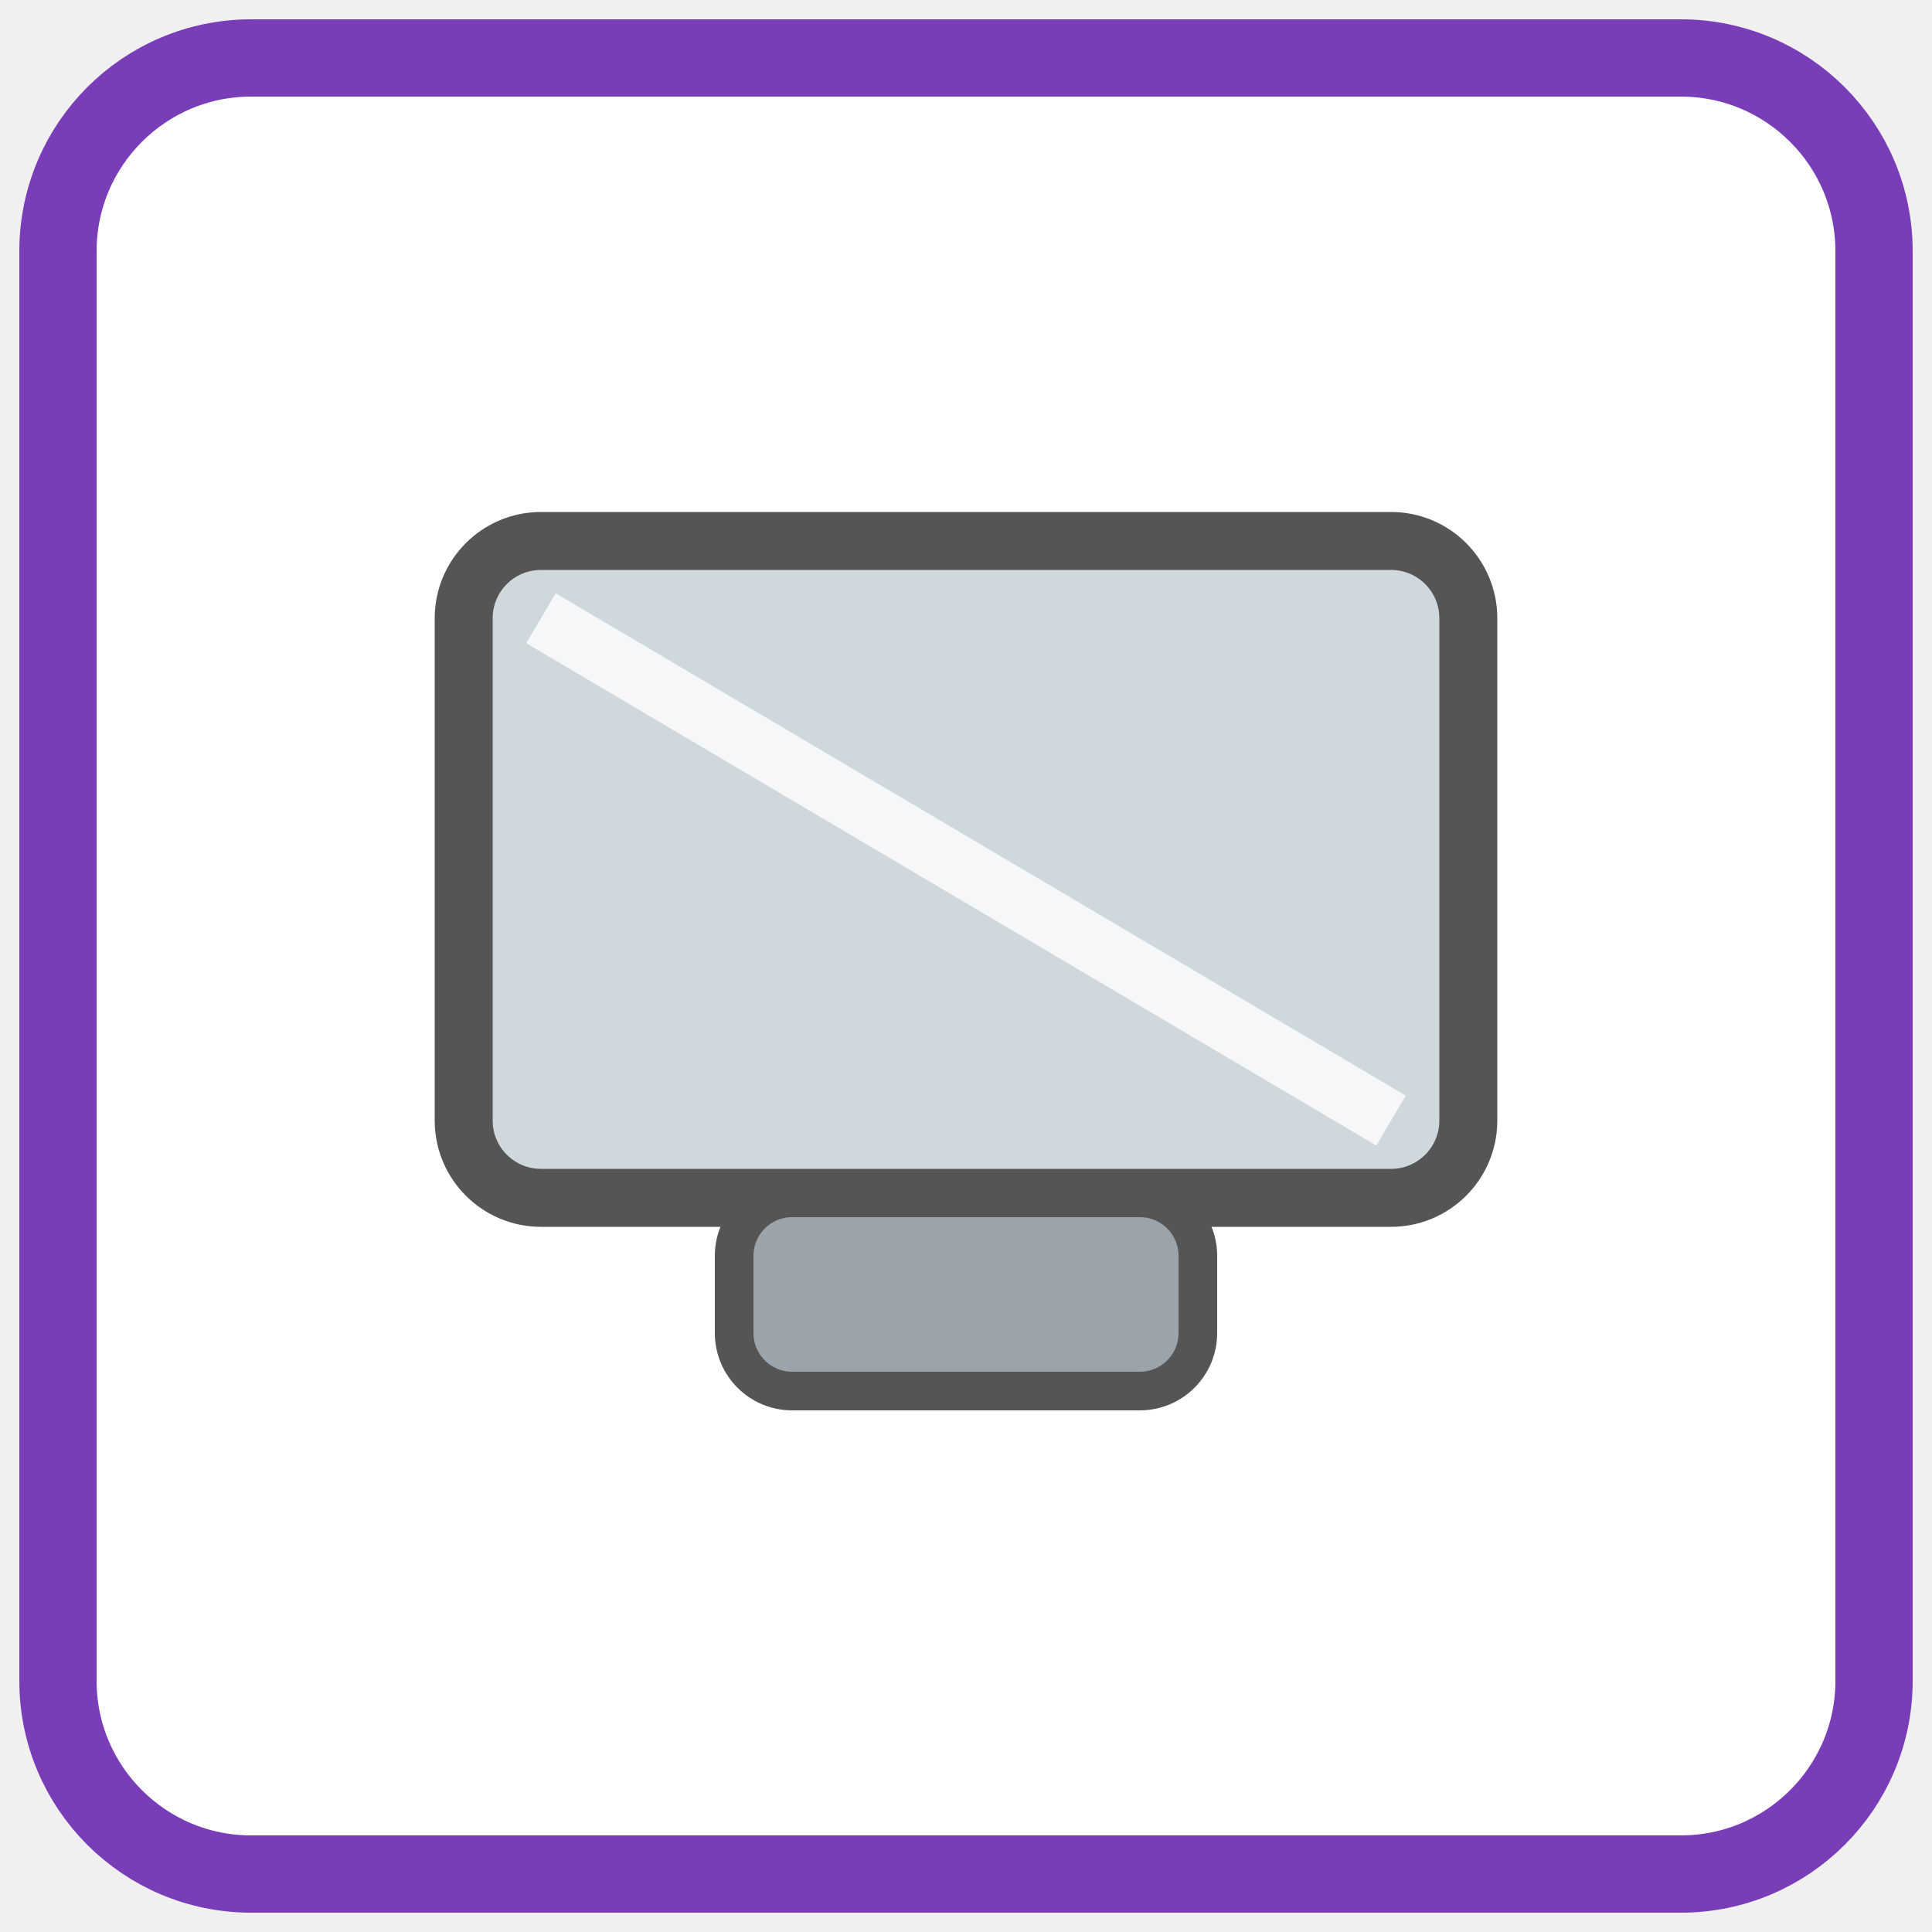
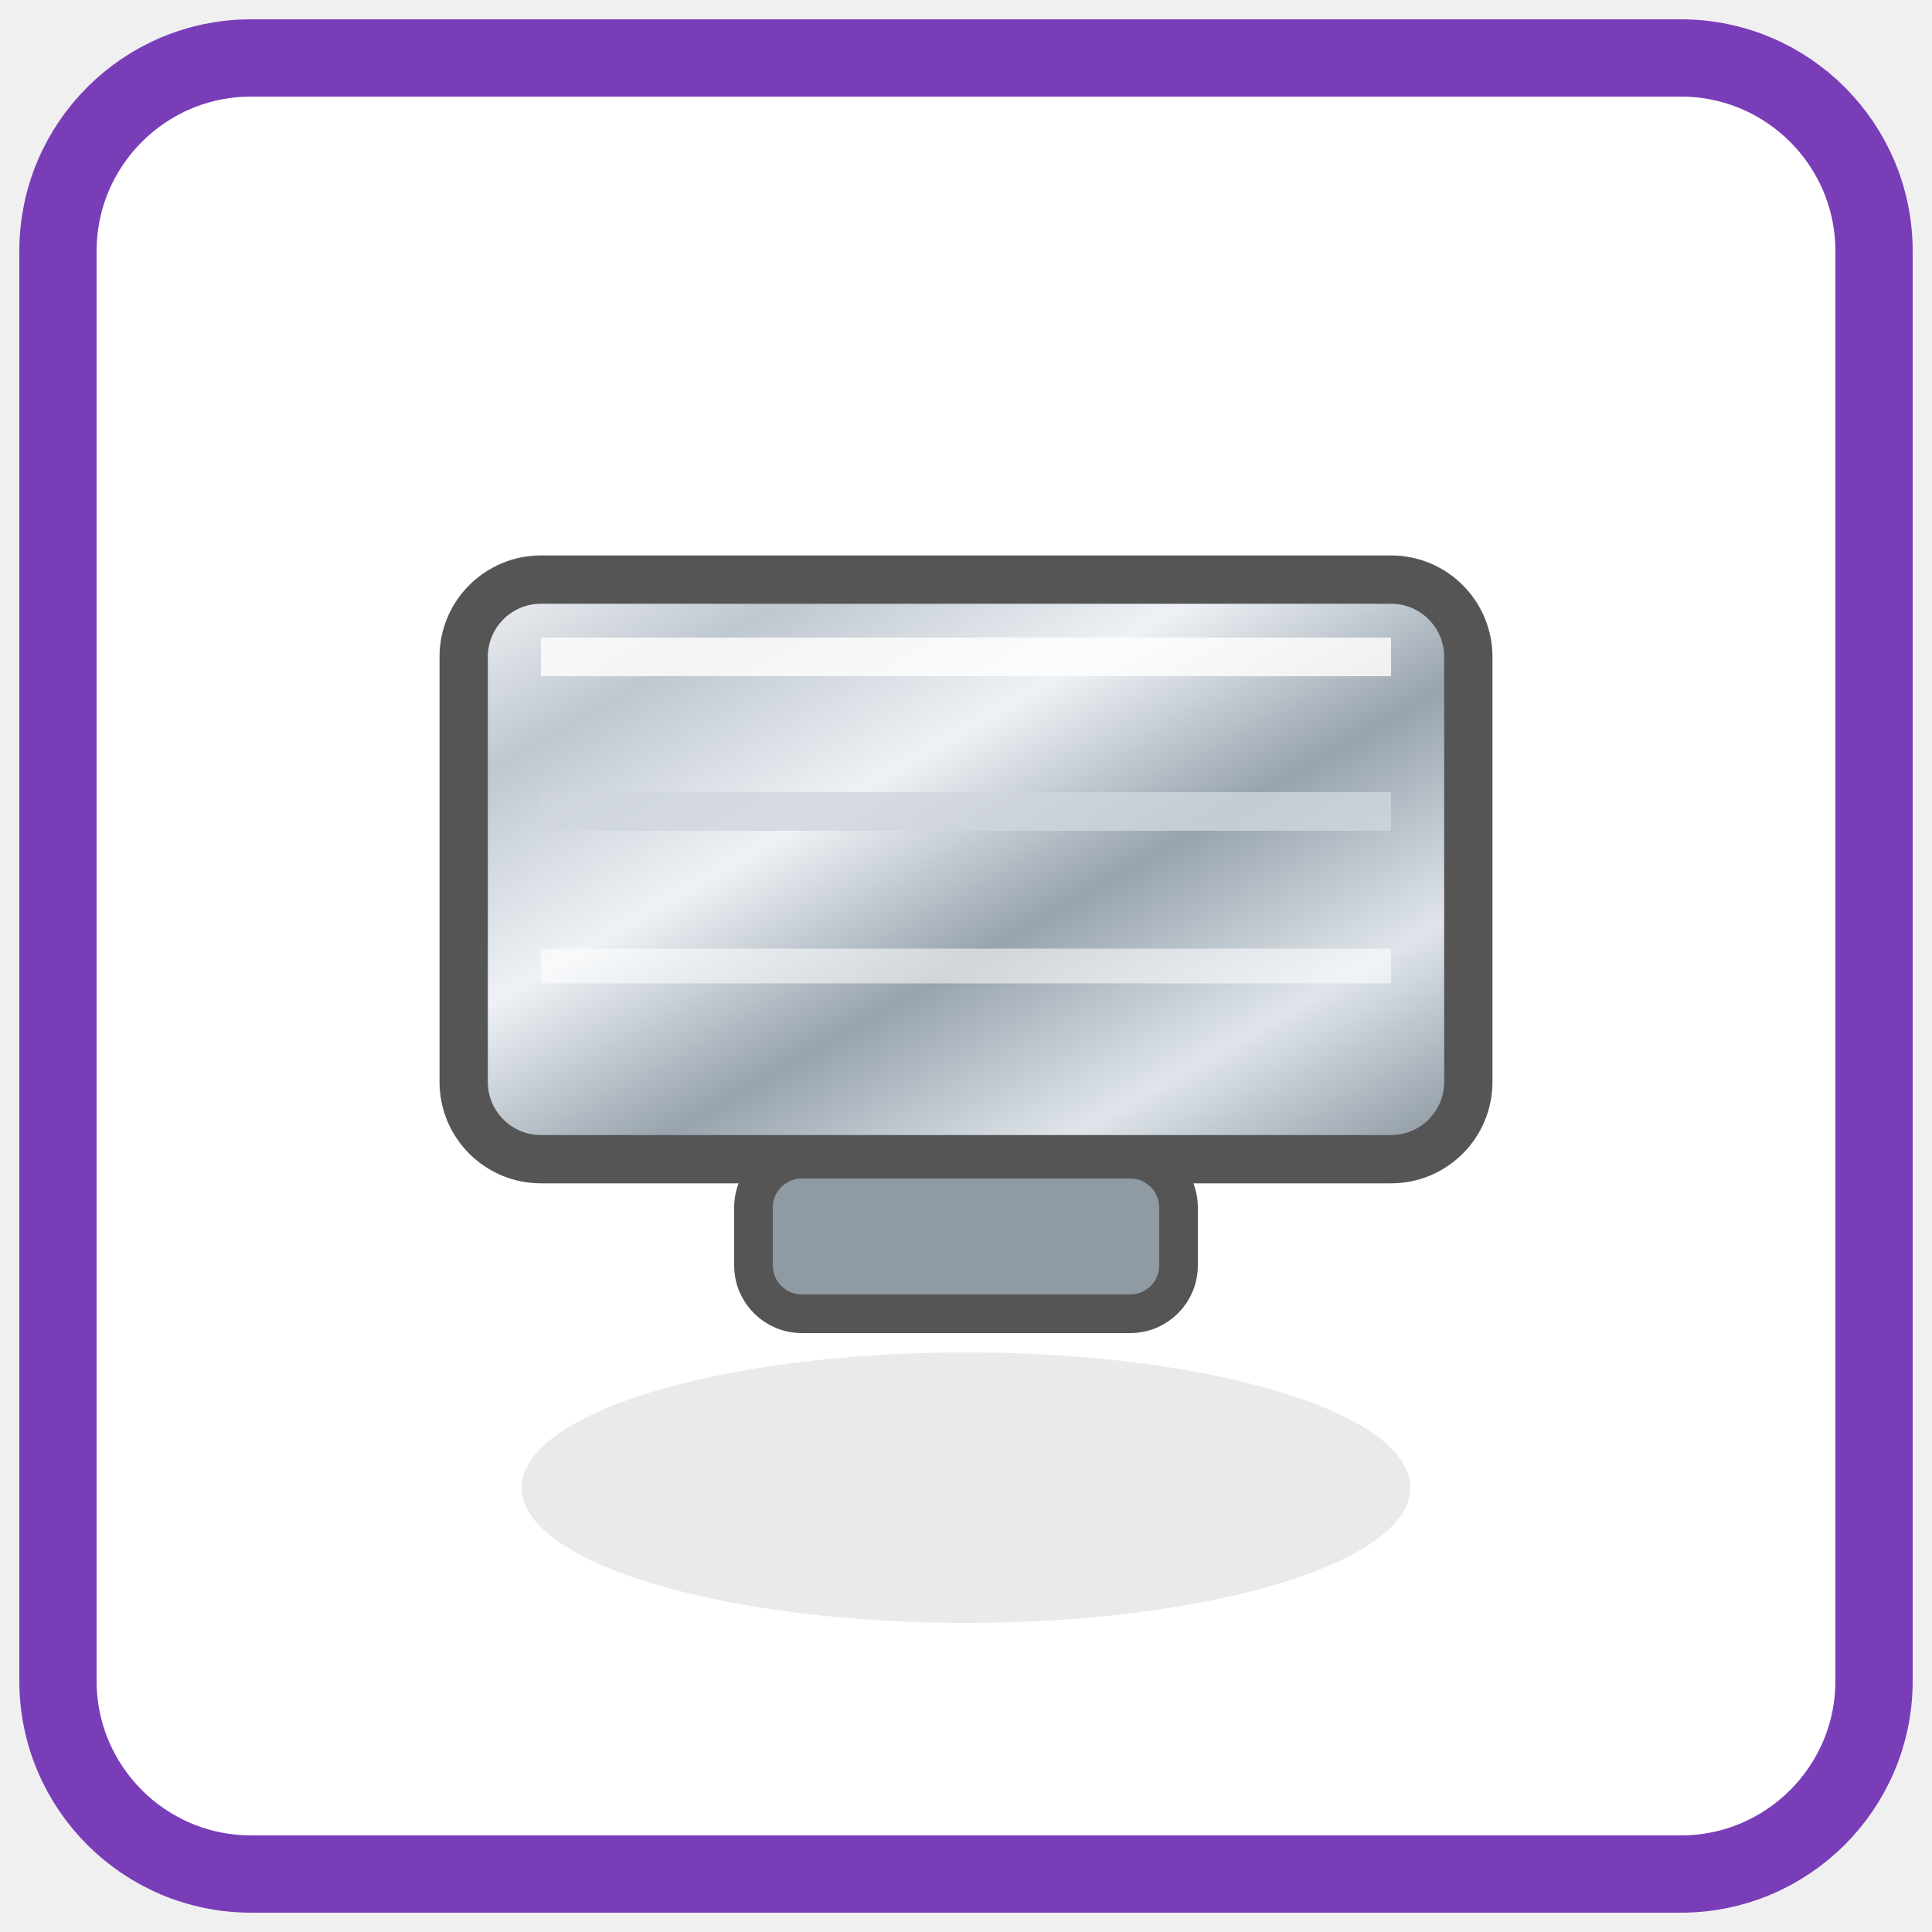
<svg xmlns="http://www.w3.org/2000/svg" viewBox="0 0 100 100">
+   <defs>
+     <linearGradient id="metalGrad" x1="0%" y1="0%" x2="100%" y2="100%">
+       <stop offset="0%" stop-color="#f5f7fa" />
+       <stop offset="18%" stop-color="#bfc7cf" />
+       <stop offset="38%" stop-color="#eef2f6" />
+       <stop offset="58%" stop-color="#98a3ad" />
+       <stop offset="78%" stop-color="#dfe5ea" />
+       <stop offset="100%" stop-color="#7f8b96" />
+     </linearGradient>
+   </defs>
  <rect x="3" y="3" width="94" height="94" rx="10" fill="#fff" stroke="#7a3db8" stroke-width="4" />
-   <rect x="24" y="28" width="52" height="34" rx="4" fill="#cfd8dc" stroke="#555" stroke-width="3" />
-   <path d="M28 32 L72 58" stroke="#fff" stroke-width="3" opacity="0.8" />
-   <rect x="38" y="62" width="24" height="10" rx="3" fill="#9aa4aa" stroke="#555" stroke-width="2" />
+   <ellipse cx="50" cy="77" rx="23" ry="7" fill="#d8d8d8" opacity="0.55" />
+   <rect x="24" y="30" width="52" height="30" rx="4" fill="url(#metalGrad)" stroke="#555" stroke-width="2.5" />
+   <path d="M28 34 L72 34" stroke="#fff" stroke-width="2" opacity="0.8" />
+   <path d="M28 42 L72 42" stroke="#cfd6dc" stroke-width="2" opacity="0.8" />
+   <path d="M28 50 L72 50" stroke="#ffffff" stroke-width="1.8" opacity="0.55" />
+   <rect x="39" y="60" width="22" height="8" rx="2.5" fill="#8f9aa3" stroke="#555" stroke-width="2" />
</svg>
